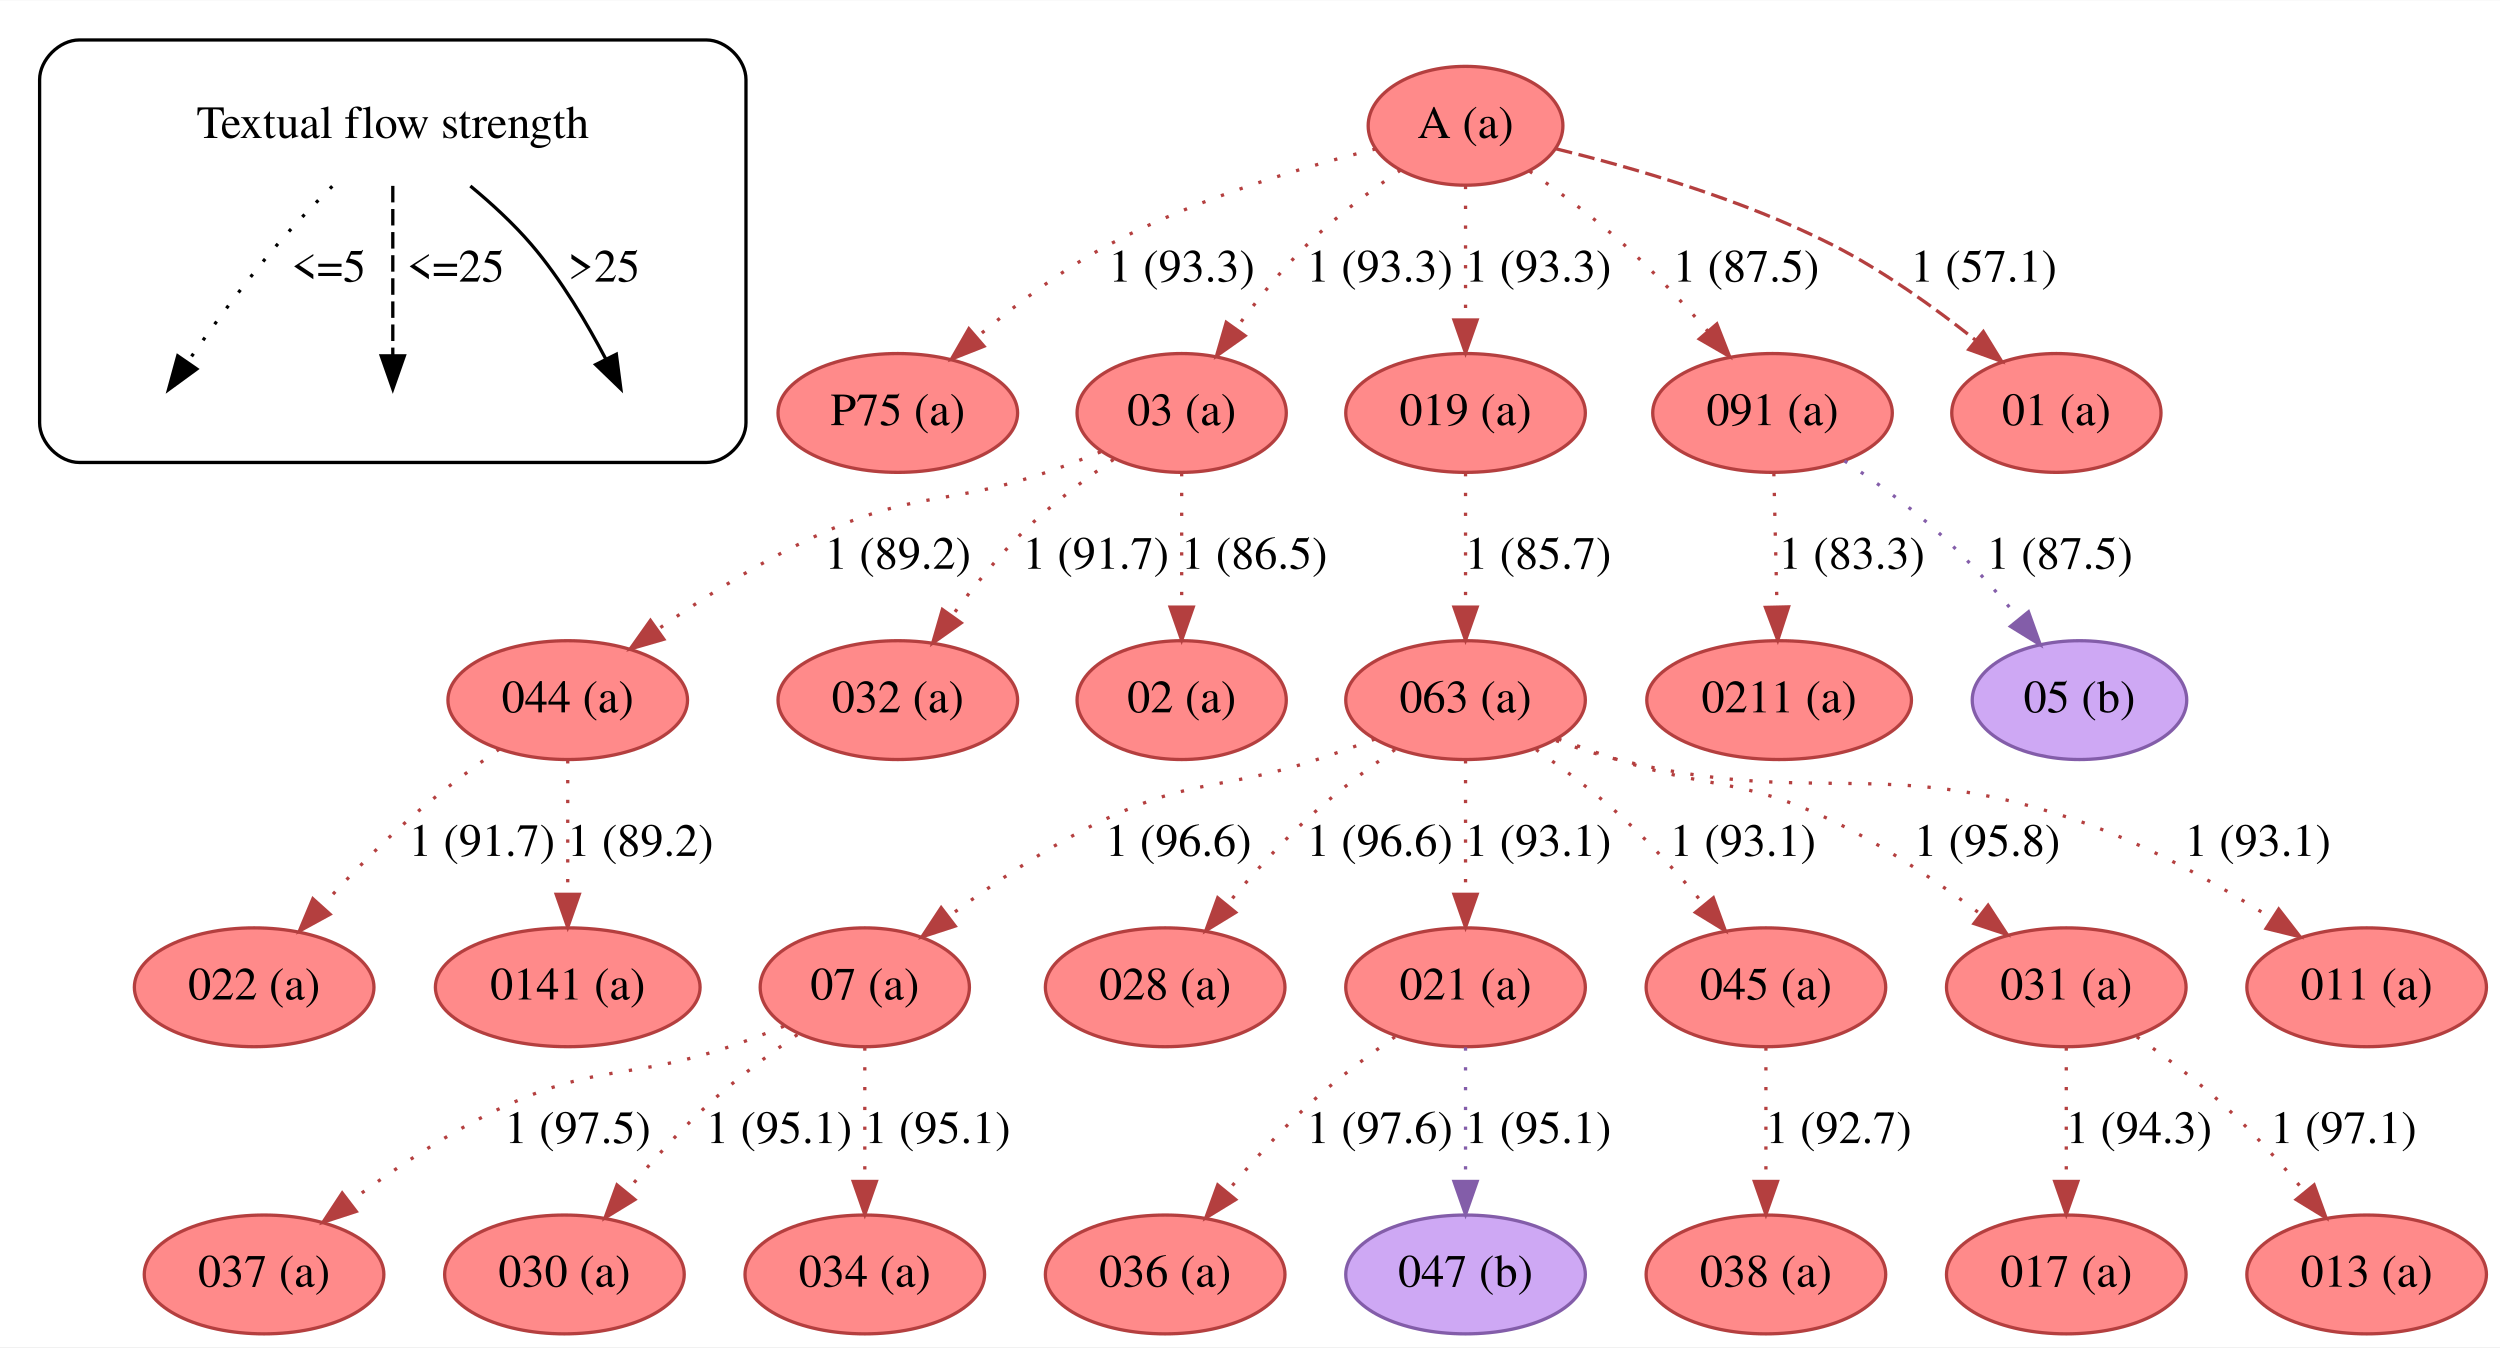
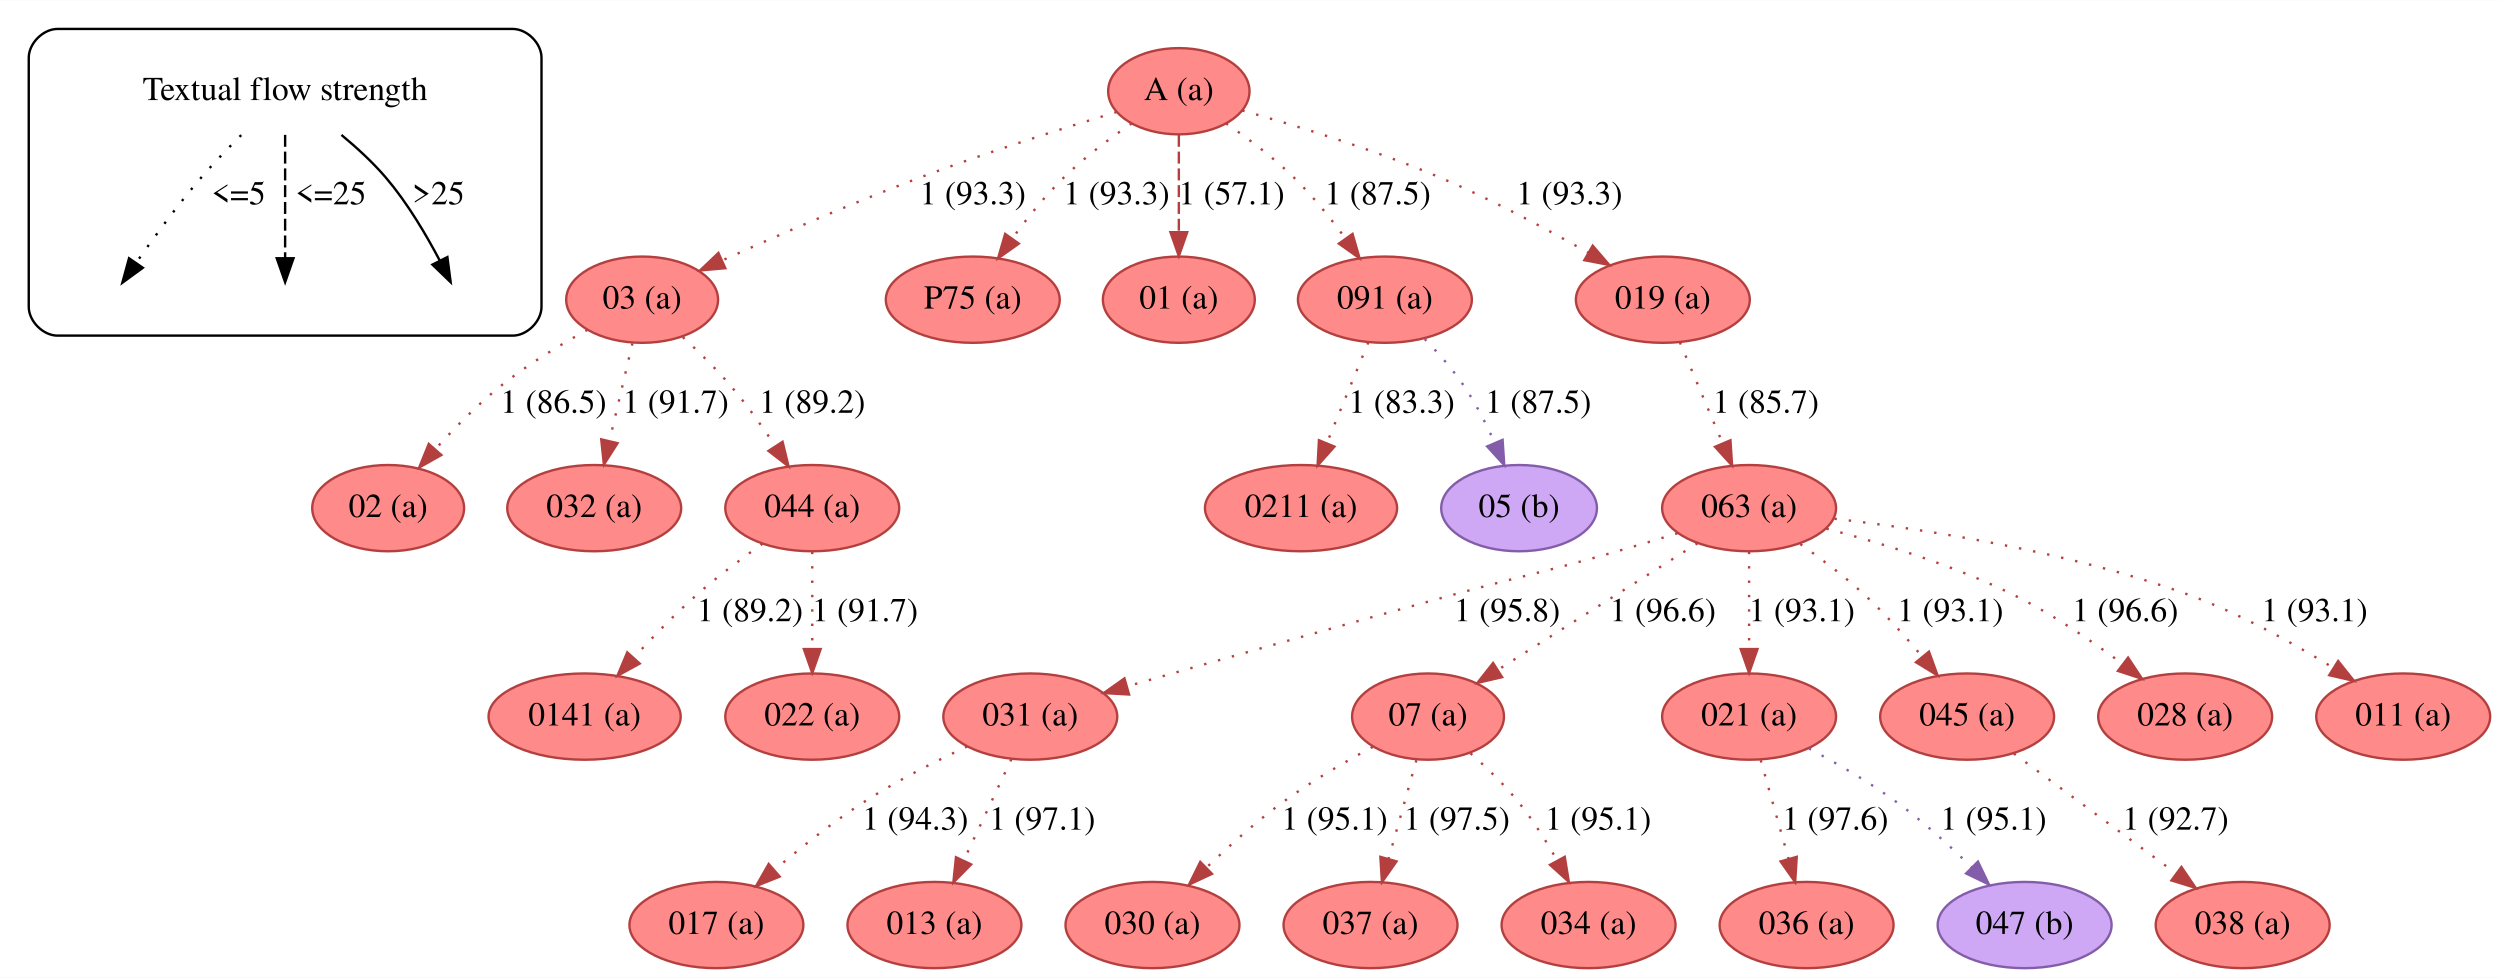
- <svg xmlns="http://www.w3.org/2000/svg" width="757pt" height="408pt" viewBox="0.00 0.00 757.40 408.00">
+ <svg xmlns="http://www.w3.org/2000/svg" width="1043pt" height="408pt" viewBox="0.00 0.00 1043.40 408.00">
  <g id="graph0" class="graph" transform="scale(1 1) rotate(0) translate(4 404)">
-     <polygon fill="white" stroke="none" points="-4,4 -4,-404 753.397,-404 753.397,4 -4,4" />
+     <polygon fill="white" stroke="none" points="-4,4 -4,-404 1039.4,-404 1039.4,4 -4,4" />
    <g id="clust1" class="cluster">
      <path fill="none" stroke="black" d="M20,-264C20,-264 210,-264 210,-264 216,-264 222,-270 222,-276 222,-276 222,-380 222,-380 222,-386 216,-392 210,-392 210,-392 20,-392 20,-392 14,-392 8,-386 8,-380 8,-380 8,-276 8,-276 8,-270 14,-264 20,-264" />
    </g>
    <g id="node1" class="node">
      <text text-anchor="middle" x="115" y="-362.3" font-family="Times,serif" font-size="14.00">Textual flow strength</text>
    </g>
    <g id="edge1" class="edge">
      <path fill="none" stroke="black" stroke-dasharray="1,5" d="M96.666,-347.686C91.132,-342.194 85.161,-335.989 80,-330 70.171,-318.593 60.072,-304.779 52.914,-294.563" />
      <polygon fill="black" stroke="black" points="55.614,-292.314 47.056,-286.068 49.851,-296.288 55.614,-292.314" />
      <text text-anchor="middle" x="95.5" y="-318.8" font-family="Times,serif" font-size="14.00">&lt;=5  </text>
    </g>
    <g id="edge2" class="edge">
      <path fill="none" stroke="black" stroke-dasharray="5,2" d="M115,-347.799C115,-332.794 115,-311.174 115,-296.409" />
      <polygon fill="black" stroke="black" points="118.5,-296.293 115,-286.293 111.5,-296.293 118.5,-296.293" />
      <text text-anchor="middle" x="134" y="-318.8" font-family="Times,serif" font-size="14.00">  &lt;=25</text>
    </g>
    <g id="edge3" class="edge">
      <path fill="none" stroke="black" d="M138.503,-347.76C144.906,-342.462 151.567,-336.344 157,-330 166.087,-319.39 174.095,-305.689 179.546,-295.313" />
      <polygon fill="black" stroke="black" points="182.722,-296.789 184.091,-286.283 176.469,-293.642 182.722,-296.789" />
      <text text-anchor="middle" x="179" y="-318.8" font-family="Times,serif" font-size="14.00">&gt;25</text>
    </g>
    <g id="node5" class="node">
-       <ellipse fill="#ff8a8a" stroke="#b43f3f" cx="440" cy="-366" rx="29.497" ry="18" />
-       <text text-anchor="middle" x="440" y="-362.3" font-family="Times,serif" font-size="14.00">A (a)</text>
+       <ellipse fill="#ff8a8a" stroke="#b43f3f" cx="264" cy="-279" rx="31.695" ry="18" />
+       <text text-anchor="middle" x="264" y="-275.3" font-family="Times,serif" font-size="14.00">03 (a)</text>
    </g>
    <g id="node6" class="node">
-       <ellipse fill="#ff8a8a" stroke="#b43f3f" cx="268" cy="-279" rx="36.294" ry="18" />
-       <text text-anchor="middle" x="268" y="-275.3" font-family="Times,serif" font-size="14.00">P75 (a)</text>
+       <ellipse fill="#ff8a8a" stroke="#b43f3f" cx="158" cy="-192" rx="31.695" ry="18" />
+       <text text-anchor="middle" x="158" y="-188.3" font-family="Times,serif" font-size="14.00">02 (a)</text>
    </g>
    <g id="edge4" class="edge">
-       <path fill="none" stroke="#b43f3f" stroke-dasharray="1,5" d="M412.763,-358.989C390.267,-353.373 357.936,-343.777 332,-330 317.771,-322.442 303.494,-311.669 292.046,-302.058" />
-       <polygon fill="#b43f3f" stroke="#b43f3f" points="294.108,-299.214 284.252,-295.327 289.533,-304.512 294.108,-299.214" />
-       <text text-anchor="middle" x="354" y="-318.8" font-family="Times,serif" font-size="14.00">1 (93.3)</text>
+       <path fill="none" stroke="#b43f3f" stroke-dasharray="1,5" d="M241.178,-266.431C229.811,-260.19 216.15,-251.941 205,-243 195.322,-235.24 185.741,-225.52 177.78,-216.72" />
+       <polygon fill="#b43f3f" stroke="#b43f3f" points="180.201,-214.173 170.967,-208.978 174.946,-218.797 180.201,-214.173" />
+       <text text-anchor="middle" x="227" y="-231.8" font-family="Times,serif" font-size="14.00">1 (86.5)</text>
    </g>
    <g id="node7" class="node">
-       <ellipse fill="#ff8a8a" stroke="#b43f3f" cx="354" cy="-279" rx="31.695" ry="18" />
-       <text text-anchor="middle" x="354" y="-275.3" font-family="Times,serif" font-size="14.00">03 (a)</text>
+       <ellipse fill="#ff8a8a" stroke="#b43f3f" cx="244" cy="-192" rx="36.294" ry="18" />
+       <text text-anchor="middle" x="244" y="-188.3" font-family="Times,serif" font-size="14.00">032 (a)</text>
    </g>
    <g id="edge5" class="edge">
-       <path fill="none" stroke="#b43f3f" stroke-dasharray="1,5" d="M420.3,-352.561C411.199,-346.347 400.543,-338.375 392,-330 384.175,-322.329 376.638,-312.975 370.368,-304.442" />
-       <polygon fill="#b43f3f" stroke="#b43f3f" points="373.206,-302.394 364.557,-296.275 367.503,-306.452 373.206,-302.394" />
-       <text text-anchor="middle" x="414" y="-318.8" font-family="Times,serif" font-size="14.00">1 (93.3)</text>
+       <path fill="none" stroke="#b43f3f" stroke-dasharray="1,5" d="M259.953,-260.799C257.215,-249.163 253.541,-233.548 250.409,-220.237" />
+       <polygon fill="#b43f3f" stroke="#b43f3f" points="253.739,-219.108 248.041,-210.175 246.925,-220.711 253.739,-219.108" />
+       <text text-anchor="middle" x="278" y="-231.8" font-family="Times,serif" font-size="14.00">1 (91.7)</text>
    </g>
    <g id="node8" class="node">
-       <ellipse fill="#ff8a8a" stroke="#b43f3f" cx="440" cy="-279" rx="36.294" ry="18" />
-       <text text-anchor="middle" x="440" y="-275.3" font-family="Times,serif" font-size="14.00">019 (a)</text>
+       <ellipse fill="#ff8a8a" stroke="#b43f3f" cx="335" cy="-192" rx="36.294" ry="18" />
+       <text text-anchor="middle" x="335" y="-188.3" font-family="Times,serif" font-size="14.00">044 (a)</text>
    </g>
    <g id="edge6" class="edge">
-       <path fill="none" stroke="#b43f3f" stroke-dasharray="1,5" d="M440,-347.799C440,-336.163 440,-320.548 440,-307.237" />
-       <polygon fill="#b43f3f" stroke="#b43f3f" points="443.5,-307.175 440,-297.175 436.5,-307.175 443.5,-307.175" />
+       <path fill="none" stroke="#b43f3f" stroke-dasharray="1,5" d="M280.965,-263.384C287.537,-257.365 294.925,-250.137 301,-243 307.596,-235.251 314.071,-226.201 319.572,-217.947" />
+       <polygon fill="#b43f3f" stroke="#b43f3f" points="322.61,-219.695 325.118,-209.402 316.738,-215.884 322.61,-219.695" />
+       <text text-anchor="middle" x="335" y="-231.8" font-family="Times,serif" font-size="14.00">1 (89.2)</text>
+     </g>
+     <g id="node31" class="node">
+       <ellipse fill="#ff8a8a" stroke="#b43f3f" cx="240" cy="-105" rx="40.094" ry="18" />
+       <text text-anchor="middle" x="240" y="-101.3" font-family="Times,serif" font-size="14.00">0141 (a)</text>
+     </g>
+     <g id="edge29" class="edge">
+       <path fill="none" stroke="#b43f3f" stroke-dasharray="1,5" d="M314.27,-177.159C305.564,-171.025 295.505,-163.508 287,-156 277.837,-147.911 268.469,-138.276 260.533,-129.632" />
+       <polygon fill="#b43f3f" stroke="#b43f3f" points="262.99,-127.129 253.694,-122.045 257.79,-131.816 262.99,-127.129" />
+       <text text-anchor="middle" x="309" y="-144.8" font-family="Times,serif" font-size="14.00">1 (89.2)</text>
+     </g>
+     <g id="node32" class="node">
+       <ellipse fill="#ff8a8a" stroke="#b43f3f" cx="335" cy="-105" rx="36.294" ry="18" />
+       <text text-anchor="middle" x="335" y="-101.3" font-family="Times,serif" font-size="14.00">022 (a)</text>
+     </g>
+     <g id="edge30" class="edge">
+       <path fill="none" stroke="#b43f3f" stroke-dasharray="1,5" d="M335,-173.799C335,-162.163 335,-146.548 335,-133.237" />
+       <polygon fill="#b43f3f" stroke="#b43f3f" points="338.5,-133.175 335,-123.175 331.5,-133.175 338.5,-133.175" />
+       <text text-anchor="middle" x="357" y="-144.8" font-family="Times,serif" font-size="14.00">1 (91.7)</text>
+     </g>
+     <g id="node9" class="node">
+       <ellipse fill="#ff8a8a" stroke="#b43f3f" cx="488" cy="-366" rx="29.497" ry="18" />
+       <text text-anchor="middle" x="488" y="-362.3" font-family="Times,serif" font-size="14.00">A (a)</text>
+     </g>
+     <g id="edge7" class="edge">
+       <path fill="none" stroke="#b43f3f" stroke-dasharray="1,5" d="M462.016,-357.327C439.991,-350.645 407.668,-340.42 380,-330 351.807,-319.382 320.468,-305.762 297.478,-295.419" />
+       <polygon fill="#b43f3f" stroke="#b43f3f" points="298.724,-292.141 288.17,-291.205 295.837,-298.518 298.724,-292.141" />
+       <text text-anchor="middle" x="402" y="-318.8" font-family="Times,serif" font-size="14.00">1 (93.3)</text>
+     </g>
+     <g id="node10" class="node">
+       <ellipse fill="#ff8a8a" stroke="#b43f3f" cx="402" cy="-279" rx="36.294" ry="18" />
+       <text text-anchor="middle" x="402" y="-275.3" font-family="Times,serif" font-size="14.00">P75 (a)</text>
+     </g>
+     <g id="edge8" class="edge">
+       <path fill="none" stroke="#b43f3f" stroke-dasharray="1,5" d="M468.3,-352.561C459.199,-346.347 448.543,-338.375 440,-330 432.175,-322.329 424.638,-312.975 418.368,-304.442" />
+       <polygon fill="#b43f3f" stroke="#b43f3f" points="421.206,-302.394 412.557,-296.275 415.503,-306.452 421.206,-302.394" />
      <text text-anchor="middle" x="462" y="-318.8" font-family="Times,serif" font-size="14.00">1 (93.3)</text>
    </g>
-     <g id="node9" class="node">
-       <ellipse fill="#ff8a8a" stroke="#b43f3f" cx="533" cy="-279" rx="36.294" ry="18" />
-       <text text-anchor="middle" x="533" y="-275.3" font-family="Times,serif" font-size="14.00">091 (a)</text>
-     </g>
-     <g id="edge7" class="edge">
-       <path fill="none" stroke="#b43f3f" stroke-dasharray="1,5" d="M459.395,-352.236C468.429,-345.951 479.117,-338.014 488,-330 496.896,-321.974 505.889,-312.351 513.473,-303.7" />
-       <polygon fill="#b43f3f" stroke="#b43f3f" points="516.138,-305.968 519.998,-296.101 510.827,-301.408 516.138,-305.968" />
-       <text text-anchor="middle" x="525" y="-318.8" font-family="Times,serif" font-size="14.00">1 (87.5)</text>
-     </g>
-     <g id="node10" class="node">
-       <ellipse fill="#ff8a8a" stroke="#b43f3f" cx="619" cy="-279" rx="31.695" ry="18" />
-       <text text-anchor="middle" x="619" y="-275.3" font-family="Times,serif" font-size="14.00">01 (a)</text>
-     </g>
-     <g id="edge8" class="edge">
-       <path fill="none" stroke="#b43f3f" stroke-dasharray="5,2" d="M467.431,-359.024C490.51,-353.378 523.974,-343.719 551,-330 566.394,-322.186 582.021,-310.974 594.406,-301.148" />
-       <polygon fill="#b43f3f" stroke="#b43f3f" points="596.873,-303.652 602.419,-294.624 592.454,-298.223 596.873,-303.652" />
-       <text text-anchor="middle" x="597" y="-318.8" font-family="Times,serif" font-size="14.00">1 (57.1)</text>
+     <g id="node11" class="node">
+       <ellipse fill="#ff8a8a" stroke="#b43f3f" cx="488" cy="-279" rx="31.695" ry="18" />
+       <text text-anchor="middle" x="488" y="-275.3" font-family="Times,serif" font-size="14.00">01 (a)</text>
+     </g>
+     <g id="edge9" class="edge">
+       <path fill="none" stroke="#b43f3f" stroke-dasharray="5,2" d="M488,-347.799C488,-336.163 488,-320.548 488,-307.237" />
+       <polygon fill="#b43f3f" stroke="#b43f3f" points="491.5,-307.175 488,-297.175 484.5,-307.175 491.5,-307.175" />
+       <text text-anchor="middle" x="510" y="-318.8" font-family="Times,serif" font-size="14.00">1 (57.1)</text>
+     </g>
+     <g id="node12" class="node">
+       <ellipse fill="#ff8a8a" stroke="#b43f3f" cx="574" cy="-279" rx="36.294" ry="18" />
+       <text text-anchor="middle" x="574" y="-275.3" font-family="Times,serif" font-size="14.00">091 (a)</text>
+     </g>
+     <g id="edge10" class="edge">
+       <path fill="none" stroke="#b43f3f" stroke-dasharray="1,5" d="M507.7,-352.561C516.801,-346.347 527.457,-338.375 536,-330 543.825,-322.329 551.362,-312.975 557.632,-304.442" />
+       <polygon fill="#b43f3f" stroke="#b43f3f" points="560.497,-306.452 563.443,-296.275 554.794,-302.394 560.497,-306.452" />
+       <text text-anchor="middle" x="571" y="-318.8" font-family="Times,serif" font-size="14.00">1 (87.5)</text>
+     </g>
+     <g id="node13" class="node">
+       <ellipse fill="#ff8a8a" stroke="#b43f3f" cx="690" cy="-279" rx="36.294" ry="18" />
+       <text text-anchor="middle" x="690" y="-275.3" font-family="Times,serif" font-size="14.00">019 (a)</text>
+     </g>
+     <g id="edge11" class="edge">
+       <path fill="none" stroke="#b43f3f" stroke-dasharray="1,5" d="M514.476,-357.967C536.857,-351.676 569.564,-341.665 597,-330 618.261,-320.961 641.129,-308.703 658.868,-298.587" />
+       <polygon fill="#b43f3f" stroke="#b43f3f" points="660.731,-301.552 667.641,-293.521 657.231,-295.491 660.731,-301.552" />
+       <text text-anchor="middle" x="651" y="-318.8" font-family="Times,serif" font-size="14.00">1 (93.3)</text>
+     </g>
+     <g id="node14" class="node">
+       <ellipse fill="#ff8a8a" stroke="#b43f3f" cx="539" cy="-192" rx="40.094" ry="18" />
+       <text text-anchor="middle" x="539" y="-188.3" font-family="Times,serif" font-size="14.00">0211 (a)</text>
+     </g>
+     <g id="edge12" class="edge">
+       <path fill="none" stroke="#b43f3f" stroke-dasharray="1,5" d="M567.085,-261.207C562.148,-249.216 555.409,-232.851 549.771,-219.157" />
+       <polygon fill="#b43f3f" stroke="#b43f3f" points="552.944,-217.673 545.901,-209.758 546.472,-220.338 552.944,-217.673" />
+       <text text-anchor="middle" x="581" y="-231.8" font-family="Times,serif" font-size="14.00">1 (83.3)</text>
+     </g>
+     <g id="node15" class="node">
+       <ellipse fill="#cea8f4" stroke="#835da9" cx="630" cy="-192" rx="32.494" ry="18" />
+       <text text-anchor="middle" x="630" y="-188.3" font-family="Times,serif" font-size="14.00">05 (b)</text>
+     </g>
+     <g id="edge13" class="edge">
+       <path fill="none" stroke="#835da9" stroke-dasharray="1,5" d="M590.624,-262.562C596.272,-256.778 602.329,-249.923 607,-243 611.939,-235.68 616.31,-227.128 619.879,-219.188" />
+       <polygon fill="#835da9" stroke="#835da9" points="623.123,-220.503 623.819,-209.931 616.682,-217.762 623.123,-220.503" />
+       <text text-anchor="middle" x="638" y="-231.8" font-family="Times,serif" font-size="14.00">1 (87.5)</text>
+     </g>
+     <g id="node16" class="node">
+       <ellipse fill="#ff8a8a" stroke="#b43f3f" cx="726" cy="-192" rx="36.294" ry="18" />
+       <text text-anchor="middle" x="726" y="-188.3" font-family="Times,serif" font-size="14.00">063 (a)</text>
+     </g>
+     <g id="edge27" class="edge">
+       <path fill="none" stroke="#b43f3f" stroke-dasharray="1,5" d="M697.112,-261.207C702.191,-249.216 709.122,-232.851 714.922,-219.157" />
+       <polygon fill="#b43f3f" stroke="#b43f3f" points="718.225,-220.332 718.902,-209.758 711.779,-217.602 718.225,-220.332" />
+       <text text-anchor="middle" x="733" y="-231.8" font-family="Times,serif" font-size="14.00">1 (85.7)</text>
+     </g>
+     <g id="node17" class="node">
+       <ellipse fill="#ff8a8a" stroke="#b43f3f" cx="426" cy="-105" rx="36.294" ry="18" />
+       <text text-anchor="middle" x="426" y="-101.3" font-family="Times,serif" font-size="14.00">031 (a)</text>
+     </g>
+     <g id="edge14" class="edge">
+       <path fill="none" stroke="#b43f3f" stroke-dasharray="1,5" d="M696.094,-181.512C687.973,-179.003 679.166,-176.342 671,-174 640.948,-165.382 633.155,-164.25 603,-156 556.185,-143.193 502.565,-127.968 466.724,-117.711" />
+       <polygon fill="#b43f3f" stroke="#b43f3f" points="467.231,-114.215 456.654,-114.826 465.303,-120.944 467.231,-114.215" />
+       <text text-anchor="middle" x="625" y="-144.8" font-family="Times,serif" font-size="14.00">1 (95.8)</text>
+     </g>
+     <g id="node18" class="node">
+       <ellipse fill="#ff8a8a" stroke="#b43f3f" cx="592" cy="-105" rx="31.695" ry="18" />
+       <text text-anchor="middle" x="592" y="-101.3" font-family="Times,serif" font-size="14.00">07 (a)</text>
+     </g>
+     <g id="edge15" class="edge">
+       <path fill="none" stroke="#b43f3f" stroke-dasharray="1,5" d="M704.471,-177.343C681.936,-163.049 646.408,-140.513 621.322,-124.6" />
+       <polygon fill="#b43f3f" stroke="#b43f3f" points="622.915,-121.466 612.596,-119.065 619.165,-127.377 622.915,-121.466" />
+       <text text-anchor="middle" x="690" y="-144.8" font-family="Times,serif" font-size="14.00">1 (96.6)</text>
+     </g>
+     <g id="node19" class="node">
+       <ellipse fill="#ff8a8a" stroke="#b43f3f" cx="726" cy="-105" rx="36.294" ry="18" />
+       <text text-anchor="middle" x="726" y="-101.3" font-family="Times,serif" font-size="14.00">021 (a)</text>
+     </g>
+     <g id="edge16" class="edge">
+       <path fill="none" stroke="#b43f3f" stroke-dasharray="1,5" d="M726,-173.799C726,-162.163 726,-146.548 726,-133.237" />
+       <polygon fill="#b43f3f" stroke="#b43f3f" points="729.5,-133.175 726,-123.175 722.5,-133.175 729.5,-133.175" />
+       <text text-anchor="middle" x="748" y="-144.8" font-family="Times,serif" font-size="14.00">1 (93.1)</text>
+     </g>
+     <g id="node20" class="node">
+       <ellipse fill="#ff8a8a" stroke="#b43f3f" cx="817" cy="-105" rx="36.294" ry="18" />
+       <text text-anchor="middle" x="817" y="-101.3" font-family="Times,serif" font-size="14.00">045 (a)</text>
+     </g>
+     <g id="edge17" class="edge">
+       <path fill="none" stroke="#b43f3f" stroke-dasharray="1,5" d="M747.372,-177.006C755.992,-170.963 765.814,-163.554 774,-156 782.544,-148.115 791.076,-138.619 798.26,-130.029" />
+       <polygon fill="#b43f3f" stroke="#b43f3f" points="801.077,-132.113 804.692,-122.155 795.656,-127.685 801.077,-132.113" />
+       <text text-anchor="middle" x="810" y="-144.8" font-family="Times,serif" font-size="14.00">1 (93.1)</text>
+     </g>
+     <g id="node21" class="node">
+       <ellipse fill="#ff8a8a" stroke="#b43f3f" cx="908" cy="-105" rx="36.294" ry="18" />
+       <text text-anchor="middle" x="908" y="-101.3" font-family="Times,serif" font-size="14.00">028 (a)</text>
+     </g>
+     <g id="edge18" class="edge">
+       <path fill="none" stroke="#b43f3f" stroke-dasharray="1,5" d="M758.267,-183.461C780.727,-177.566 811.009,-168.305 836,-156 852.128,-148.059 868.702,-136.801 881.877,-126.977" />
+       <polygon fill="#b43f3f" stroke="#b43f3f" points="884.176,-129.626 890.004,-120.778 879.931,-124.06 884.176,-129.626" />
+       <text text-anchor="middle" x="883" y="-144.8" font-family="Times,serif" font-size="14.00">1 (96.6)</text>
+     </g>
+     <g id="node22" class="node">
+       <ellipse fill="#ff8a8a" stroke="#b43f3f" cx="999" cy="-105" rx="36.294" ry="18" />
+       <text text-anchor="middle" x="999" y="-101.3" font-family="Times,serif" font-size="14.00">011 (a)</text>
+     </g>
+     <g id="edge19" class="edge">
+       <path fill="none" stroke="#b43f3f" stroke-dasharray="1,5" d="M761.629,-187.578C799.17,-183.197 859.588,-173.927 909,-156 930.266,-148.285 952.502,-135.977 969.552,-125.504" />
+       <polygon fill="#b43f3f" stroke="#b43f3f" points="971.844,-128.197 978.451,-119.915 968.121,-122.269 971.844,-128.197" />
+       <text text-anchor="middle" x="962" y="-144.8" font-family="Times,serif" font-size="14.00">1 (93.1)</text>
    </g>
    <g id="node23" class="node">
-       <ellipse fill="#ff8a8a" stroke="#b43f3f" cx="168" cy="-192" rx="36.294" ry="18" />
-       <text text-anchor="middle" x="168" y="-188.3" font-family="Times,serif" font-size="14.00">044 (a)</text>
+       <ellipse fill="#ff8a8a" stroke="#b43f3f" cx="295" cy="-18" rx="36.294" ry="18" />
+       <text text-anchor="middle" x="295" y="-14.3" font-family="Times,serif" font-size="14.00">017 (a)</text>
    </g>
    <g id="edge20" class="edge">
-       <path fill="none" stroke="#b43f3f" stroke-dasharray="1,5" d="M329.483,-267.224C324.102,-265.031 318.399,-262.836 313,-261 283.808,-251.074 274.201,-255.467 246,-243 228.213,-235.137 209.829,-223.548 195.379,-213.507" />
-       <polygon fill="#b43f3f" stroke="#b43f3f" points="197.109,-210.443 186.931,-207.502 193.054,-216.148 197.109,-210.443" />
-       <text text-anchor="middle" x="268" y="-231.8" font-family="Times,serif" font-size="14.00">1 (89.2)</text>
+       <path fill="none" stroke="#b43f3f" stroke-dasharray="1,5" d="M399.641,-92.527C386.188,-86.251 369.796,-77.943 356,-69 343.273,-60.75 330.139,-50.278 319.334,-41.052" />
+       <polygon fill="#b43f3f" stroke="#b43f3f" points="321.411,-38.221 311.57,-34.297 316.817,-43.502 321.411,-38.221" />
+       <text text-anchor="middle" x="378" y="-57.8" font-family="Times,serif" font-size="14.00">1 (94.3)</text>
    </g>
    <g id="node24" class="node">
-       <ellipse fill="#ff8a8a" stroke="#b43f3f" cx="268" cy="-192" rx="36.294" ry="18" />
-       <text text-anchor="middle" x="268" y="-188.3" font-family="Times,serif" font-size="14.00">032 (a)</text>
+       <ellipse fill="#ff8a8a" stroke="#b43f3f" cx="386" cy="-18" rx="36.294" ry="18" />
+       <text text-anchor="middle" x="386" y="-14.3" font-family="Times,serif" font-size="14.00">013 (a)</text>
    </g>
    <g id="edge21" class="edge">
-       <path fill="none" stroke="#b43f3f" stroke-dasharray="1,5" d="M333.353,-264.912C324.467,-258.796 314.248,-251.086 306,-243 298.175,-235.329 290.638,-225.975 284.368,-217.442" />
-       <polygon fill="#b43f3f" stroke="#b43f3f" points="287.206,-215.394 278.557,-209.275 281.503,-219.452 287.206,-215.394" />
-       <text text-anchor="middle" x="328" y="-231.8" font-family="Times,serif" font-size="14.00">1 (91.7)</text>
+       <path fill="none" stroke="#b43f3f" stroke-dasharray="1,5" d="M418.097,-87.207C412.454,-75.216 404.753,-58.851 398.309,-45.157" />
+       <polygon fill="#b43f3f" stroke="#b43f3f" points="401.311,-43.316 393.886,-35.758 394.977,-46.297 401.311,-43.316" />
+       <text text-anchor="middle" x="431" y="-57.8" font-family="Times,serif" font-size="14.00">1 (97.1)</text>
    </g>
    <g id="node25" class="node">
-       <ellipse fill="#ff8a8a" stroke="#b43f3f" cx="354" cy="-192" rx="31.695" ry="18" />
-       <text text-anchor="middle" x="354" y="-188.3" font-family="Times,serif" font-size="14.00">02 (a)</text>
+       <ellipse fill="#ff8a8a" stroke="#b43f3f" cx="477" cy="-18" rx="36.294" ry="18" />
+       <text text-anchor="middle" x="477" y="-14.3" font-family="Times,serif" font-size="14.00">030 (a)</text>
    </g>
    <g id="edge22" class="edge">
-       <path fill="none" stroke="#b43f3f" stroke-dasharray="1,5" d="M354,-260.799C354,-249.163 354,-233.548 354,-220.237" />
-       <polygon fill="#b43f3f" stroke="#b43f3f" points="357.5,-220.175 354,-210.175 350.5,-220.175 357.5,-220.175" />
-       <text text-anchor="middle" x="376" y="-231.8" font-family="Times,serif" font-size="14.00">1 (86.5)</text>
-     </g>
-     <g id="node11" class="node">
-       <ellipse fill="#ff8a8a" stroke="#b43f3f" cx="440" cy="-192" rx="36.294" ry="18" />
-       <text text-anchor="middle" x="440" y="-188.3" font-family="Times,serif" font-size="14.00">063 (a)</text>
+       <path fill="none" stroke="#b43f3f" stroke-dasharray="1,5" d="M568.931,-92.366C557.182,-86.048 542.903,-77.751 531,-69 520.062,-60.959 508.902,-50.98 499.588,-42.056" />
+       <polygon fill="#b43f3f" stroke="#b43f3f" points="501.84,-39.364 492.243,-34.875 496.946,-44.369 501.84,-39.364" />
+       <text text-anchor="middle" x="553" y="-57.8" font-family="Times,serif" font-size="14.00">1 (95.1)</text>
+     </g>
+     <g id="node26" class="node">
+       <ellipse fill="#ff8a8a" stroke="#b43f3f" cx="568" cy="-18" rx="36.294" ry="18" />
+       <text text-anchor="middle" x="568" y="-14.3" font-family="Times,serif" font-size="14.00">037 (a)</text>
+     </g>
+     <g id="edge23" class="edge">
+       <path fill="none" stroke="#b43f3f" stroke-dasharray="1,5" d="M587.143,-86.799C583.803,-74.97 579.303,-59.03 575.504,-45.578" />
+       <polygon fill="#b43f3f" stroke="#b43f3f" points="578.853,-44.558 572.768,-35.885 572.117,-46.46 578.853,-44.558" />
+       <text text-anchor="middle" x="604" y="-57.8" font-family="Times,serif" font-size="14.00">1 (97.5)</text>
+     </g>
+     <g id="node27" class="node">
+       <ellipse fill="#ff8a8a" stroke="#b43f3f" cx="659" cy="-18" rx="36.294" ry="18" />
+       <text text-anchor="middle" x="659" y="-14.3" font-family="Times,serif" font-size="14.00">034 (a)</text>
+     </g>
+     <g id="edge24" class="edge">
+       <path fill="none" stroke="#b43f3f" stroke-dasharray="1,5" d="M609.723,-89.671C616.514,-83.692 624.051,-76.416 630,-69 635.867,-61.686 641.314,-53.05 645.867,-45.032" />
+       <polygon fill="#b43f3f" stroke="#b43f3f" points="649.066,-46.475 650.772,-36.019 642.918,-43.129 649.066,-46.475" />
+       <text text-anchor="middle" x="663" y="-57.8" font-family="Times,serif" font-size="14.00">1 (95.1)</text>
+     </g>
+     <g id="node28" class="node">
+       <ellipse fill="#ff8a8a" stroke="#b43f3f" cx="750" cy="-18" rx="36.294" ry="18" />
+       <text text-anchor="middle" x="750" y="-14.3" font-family="Times,serif" font-size="14.00">036 (a)</text>
    </g>
    <g id="edge25" class="edge">
-       <path fill="none" stroke="#b43f3f" stroke-dasharray="1,5" d="M440,-260.799C440,-249.163 440,-233.548 440,-220.237" />
-       <polygon fill="#b43f3f" stroke="#b43f3f" points="443.5,-220.175 440,-210.175 436.5,-220.175 443.5,-220.175" />
-       <text text-anchor="middle" x="462" y="-231.8" font-family="Times,serif" font-size="14.00">1 (85.7)</text>
-     </g>
-     <g id="node31" class="node">
-       <ellipse fill="#ff8a8a" stroke="#b43f3f" cx="535" cy="-192" rx="40.094" ry="18" />
-       <text text-anchor="middle" x="535" y="-188.3" font-family="Times,serif" font-size="14.00">0211 (a)</text>
-     </g>
-     <g id="edge29" class="edge">
-       <path fill="none" stroke="#b43f3f" stroke-dasharray="1,5" d="M533.405,-260.799C533.679,-249.163 534.046,-233.548 534.359,-220.237" />
-       <polygon fill="#b43f3f" stroke="#b43f3f" points="537.86,-220.255 534.596,-210.175 530.862,-220.09 537.86,-220.255" />
-       <text text-anchor="middle" x="557" y="-231.8" font-family="Times,serif" font-size="14.00">1 (83.3)</text>
-     </g>
-     <g id="node32" class="node">
-       <ellipse fill="#cea8f4" stroke="#835da9" cx="626" cy="-192" rx="32.494" ry="18" />
-       <text text-anchor="middle" x="626" y="-188.3" font-family="Times,serif" font-size="14.00">05 (b)</text>
-     </g>
-     <g id="edge30" class="edge">
-       <path fill="none" stroke="#835da9" stroke-dasharray="1,5" d="M554.807,-264.465C563.912,-258.383 574.358,-250.821 583,-243 591.748,-235.082 600.422,-225.435 607.663,-216.735" />
-       <polygon fill="#835da9" stroke="#835da9" points="610.542,-218.743 614.123,-208.772 605.105,-214.333 610.542,-218.743" />
-       <text text-anchor="middle" x="620" y="-231.8" font-family="Times,serif" font-size="14.00">1 (87.5)</text>
-     </g>
-     <g id="node12" class="node">
-       <ellipse fill="#ff8a8a" stroke="#b43f3f" cx="258" cy="-105" rx="31.695" ry="18" />
-       <text text-anchor="middle" x="258" y="-101.3" font-family="Times,serif" font-size="14.00">07 (a)</text>
-     </g>
-     <g id="edge9" class="edge">
-       <path fill="none" stroke="#b43f3f" stroke-dasharray="1,5" d="M412.529,-180.189C406.771,-178.045 400.712,-175.878 395,-174 366.931,-164.77 357.767,-168.515 331,-156 314.22,-148.154 297.051,-136.606 283.582,-126.584" />
-       <polygon fill="#b43f3f" stroke="#b43f3f" points="285.381,-123.554 275.307,-120.273 281.136,-129.12 285.381,-123.554" />
-       <text text-anchor="middle" x="353" y="-144.8" font-family="Times,serif" font-size="14.00">1 (96.6)</text>
-     </g>
-     <g id="node13" class="node">
-       <ellipse fill="#ff8a8a" stroke="#b43f3f" cx="349" cy="-105" rx="36.294" ry="18" />
-       <text text-anchor="middle" x="349" y="-101.3" font-family="Times,serif" font-size="14.00">028 (a)</text>
-     </g>
-     <g id="edge10" class="edge">
-       <path fill="none" stroke="#b43f3f" stroke-dasharray="1,5" d="M418.628,-177.006C410.008,-170.963 400.186,-163.554 392,-156 383.456,-148.115 374.924,-138.619 367.74,-130.029" />
-       <polygon fill="#b43f3f" stroke="#b43f3f" points="370.344,-127.685 361.308,-122.155 364.923,-132.113 370.344,-127.685" />
-       <text text-anchor="middle" x="414" y="-144.8" font-family="Times,serif" font-size="14.00">1 (96.6)</text>
-     </g>
-     <g id="node14" class="node">
-       <ellipse fill="#ff8a8a" stroke="#b43f3f" cx="440" cy="-105" rx="36.294" ry="18" />
-       <text text-anchor="middle" x="440" y="-101.3" font-family="Times,serif" font-size="14.00">021 (a)</text>
-     </g>
-     <g id="edge11" class="edge">
-       <path fill="none" stroke="#b43f3f" stroke-dasharray="1,5" d="M440,-173.799C440,-162.163 440,-146.548 440,-133.237" />
-       <polygon fill="#b43f3f" stroke="#b43f3f" points="443.5,-133.175 440,-123.175 436.5,-133.175 443.5,-133.175" />
-       <text text-anchor="middle" x="462" y="-144.8" font-family="Times,serif" font-size="14.00">1 (93.1)</text>
-     </g>
-     <g id="node15" class="node">
-       <ellipse fill="#ff8a8a" stroke="#b43f3f" cx="531" cy="-105" rx="36.294" ry="18" />
-       <text text-anchor="middle" x="531" y="-101.3" font-family="Times,serif" font-size="14.00">045 (a)</text>
-     </g>
-     <g id="edge12" class="edge">
-       <path fill="none" stroke="#b43f3f" stroke-dasharray="1,5" d="M461.372,-177.006C469.992,-170.963 479.814,-163.554 488,-156 496.544,-148.115 505.076,-138.619 512.26,-130.029" />
-       <polygon fill="#b43f3f" stroke="#b43f3f" points="515.077,-132.113 518.692,-122.155 509.656,-127.685 515.077,-132.113" />
-       <text text-anchor="middle" x="524" y="-144.8" font-family="Times,serif" font-size="14.00">1 (93.1)</text>
-     </g>
-     <g id="node16" class="node">
-       <ellipse fill="#ff8a8a" stroke="#b43f3f" cx="622" cy="-105" rx="36.294" ry="18" />
-       <text text-anchor="middle" x="622" y="-101.3" font-family="Times,serif" font-size="14.00">031 (a)</text>
-     </g>
-     <g id="edge13" class="edge">
-       <path fill="none" stroke="#b43f3f" stroke-dasharray="1,5" d="M468.095,-180.213C473.98,-178.067 480.17,-175.894 486,-174 514.103,-164.871 523.274,-168.601 550,-156 566.26,-148.334 582.844,-137.096 595.992,-127.216" />
-       <polygon fill="#b43f3f" stroke="#b43f3f" points="598.312,-129.847 604.097,-120.97 594.039,-124.302 598.312,-129.847" />
-       <text text-anchor="middle" x="598" y="-144.8" font-family="Times,serif" font-size="14.00">1 (95.8)</text>
-     </g>
-     <g id="node17" class="node">
-       <ellipse fill="#ff8a8a" stroke="#b43f3f" cx="713" cy="-105" rx="36.294" ry="18" />
-       <text text-anchor="middle" x="713" y="-101.3" font-family="Times,serif" font-size="14.00">011 (a)</text>
-     </g>
-     <g id="edge14" class="edge">
-       <path fill="none" stroke="#b43f3f" stroke-dasharray="1,5" d="M467.416,-179.728C473.459,-177.566 479.883,-175.509 486,-174 546.053,-159.186 565.302,-175.503 624,-156 645.286,-148.928 667.278,-136.627 684.076,-125.997" />
-       <polygon fill="#b43f3f" stroke="#b43f3f" points="686.356,-128.689 692.836,-120.307 682.543,-122.819 686.356,-128.689" />
-       <text text-anchor="middle" x="680" y="-144.8" font-family="Times,serif" font-size="14.00">1 (93.1)</text>
-     </g>
-     <g id="node18" class="node">
-       <ellipse fill="#ff8a8a" stroke="#b43f3f" cx="76" cy="-18" rx="36.294" ry="18" />
-       <text text-anchor="middle" x="76" y="-14.3" font-family="Times,serif" font-size="14.00">037 (a)</text>
-     </g>
-     <g id="edge15" class="edge">
-       <path fill="none" stroke="#b43f3f" stroke-dasharray="1,5" d="M233.488,-93.209C228.107,-91.016 222.402,-88.826 217,-87 187.383,-76.99 177.422,-82.023 149,-69 132.389,-61.389 115.455,-50.056 102.083,-40.104" />
-       <polygon fill="#b43f3f" stroke="#b43f3f" points="103.922,-37.104 93.85,-33.816 99.673,-42.667 103.922,-37.104" />
-       <text text-anchor="middle" x="171" y="-57.8" font-family="Times,serif" font-size="14.00">1 (97.5)</text>
-     </g>
-     <g id="node19" class="node">
-       <ellipse fill="#ff8a8a" stroke="#b43f3f" cx="167" cy="-18" rx="36.294" ry="18" />
-       <text text-anchor="middle" x="167" y="-14.3" font-family="Times,serif" font-size="14.00">030 (a)</text>
-     </g>
-     <g id="edge16" class="edge">
-       <path fill="none" stroke="#b43f3f" stroke-dasharray="1,5" d="M237.581,-90.672C228.737,-84.512 218.489,-76.834 210,-69 201.456,-61.115 192.924,-51.619 185.74,-43.029" />
-       <polygon fill="#b43f3f" stroke="#b43f3f" points="188.344,-40.685 179.308,-35.154 182.923,-45.114 188.344,-40.685" />
-       <text text-anchor="middle" x="232" y="-57.8" font-family="Times,serif" font-size="14.00">1 (95.1)</text>
-     </g>
-     <g id="node20" class="node">
-       <ellipse fill="#ff8a8a" stroke="#b43f3f" cx="258" cy="-18" rx="36.294" ry="18" />
-       <text text-anchor="middle" x="258" y="-14.3" font-family="Times,serif" font-size="14.00">034 (a)</text>
-     </g>
-     <g id="edge17" class="edge">
-       <path fill="none" stroke="#b43f3f" stroke-dasharray="1,5" d="M258,-86.799C258,-75.163 258,-59.548 258,-46.237" />
-       <polygon fill="#b43f3f" stroke="#b43f3f" points="261.5,-46.175 258,-36.175 254.5,-46.175 261.5,-46.175" />
-       <text text-anchor="middle" x="280" y="-57.8" font-family="Times,serif" font-size="14.00">1 (95.1)</text>
-     </g>
-     <g id="node21" class="node">
-       <ellipse fill="#ff8a8a" stroke="#b43f3f" cx="349" cy="-18" rx="36.294" ry="18" />
-       <text text-anchor="middle" x="349" y="-14.3" font-family="Times,serif" font-size="14.00">036 (a)</text>
-     </g>
-     <g id="edge18" class="edge">
-       <path fill="none" stroke="#b43f3f" stroke-dasharray="1,5" d="M418.628,-90.006C410.008,-83.963 400.186,-76.554 392,-69 383.456,-61.115 374.924,-51.619 367.74,-43.029" />
-       <polygon fill="#b43f3f" stroke="#b43f3f" points="370.344,-40.685 361.308,-35.154 364.923,-45.114 370.344,-40.685" />
-       <text text-anchor="middle" x="414" y="-57.8" font-family="Times,serif" font-size="14.00">1 (97.6)</text>
-     </g>
-     <g id="node22" class="node">
-       <ellipse fill="#cea8f4" stroke="#835da9" cx="440" cy="-18" rx="36.294" ry="18" />
-       <text text-anchor="middle" x="440" y="-14.3" font-family="Times,serif" font-size="14.00">047 (b)</text>
-     </g>
-     <g id="edge19" class="edge">
-       <path fill="none" stroke="#835da9" stroke-dasharray="1,5" d="M440,-86.799C440,-75.163 440,-59.548 440,-46.237" />
-       <polygon fill="#835da9" stroke="#835da9" points="443.5,-46.175 440,-36.175 436.5,-46.175 443.5,-46.175" />
-       <text text-anchor="middle" x="462" y="-57.8" font-family="Times,serif" font-size="14.00">1 (95.1)</text>
-     </g>
-     <g id="node28" class="node">
-       <ellipse fill="#ff8a8a" stroke="#b43f3f" cx="531" cy="-18" rx="36.294" ry="18" />
-       <text text-anchor="middle" x="531" y="-14.3" font-family="Times,serif" font-size="14.00">038 (a)</text>
+       <path fill="none" stroke="#b43f3f" stroke-dasharray="1,5" d="M730.857,-86.799C734.197,-74.97 738.697,-59.03 742.496,-45.578" />
+       <polygon fill="#b43f3f" stroke="#b43f3f" points="745.883,-46.46 745.232,-35.885 739.147,-44.558 745.883,-46.46" />
+       <text text-anchor="middle" x="762" y="-57.8" font-family="Times,serif" font-size="14.00">1 (97.6)</text>
+     </g>
+     <g id="node29" class="node">
+       <ellipse fill="#cea8f4" stroke="#835da9" cx="841" cy="-18" rx="36.294" ry="18" />
+       <text text-anchor="middle" x="841" y="-14.3" font-family="Times,serif" font-size="14.00">047 (b)</text>
    </g>
    <g id="edge26" class="edge">
-       <path fill="none" stroke="#b43f3f" stroke-dasharray="1,5" d="M531,-86.799C531,-75.163 531,-59.548 531,-46.237" />
-       <polygon fill="#b43f3f" stroke="#b43f3f" points="534.5,-46.175 531,-36.175 527.5,-46.175 534.5,-46.175" />
-       <text text-anchor="middle" x="553" y="-57.8" font-family="Times,serif" font-size="14.00">1 (92.7)</text>
-     </g>
-     <g id="node29" class="node">
-       <ellipse fill="#ff8a8a" stroke="#b43f3f" cx="622" cy="-18" rx="36.294" ry="18" />
-       <text text-anchor="middle" x="622" y="-14.3" font-family="Times,serif" font-size="14.00">017 (a)</text>
-     </g>
-     <g id="edge27" class="edge">
-       <path fill="none" stroke="#b43f3f" stroke-dasharray="1,5" d="M622,-86.799C622,-75.163 622,-59.548 622,-46.237" />
-       <polygon fill="#b43f3f" stroke="#b43f3f" points="625.5,-46.175 622,-36.175 618.5,-46.175 625.5,-46.175" />
-       <text text-anchor="middle" x="644" y="-57.8" font-family="Times,serif" font-size="14.00">1 (94.3)</text>
+       <path fill="none" stroke="#835da9" stroke-dasharray="1,5" d="M750.99,-91.678C762.645,-85.49 776.458,-77.506 788,-69 798.82,-61.026 809.788,-51.059 818.917,-42.126" />
+       <polygon fill="#835da9" stroke="#835da9" points="821.515,-44.478 826.11,-34.931 816.565,-39.529 821.515,-44.478" />
+       <text text-anchor="middle" x="828" y="-57.8" font-family="Times,serif" font-size="14.00">1 (95.1)</text>
    </g>
    <g id="node30" class="node">
-       <ellipse fill="#ff8a8a" stroke="#b43f3f" cx="713" cy="-18" rx="36.294" ry="18" />
-       <text text-anchor="middle" x="713" y="-14.3" font-family="Times,serif" font-size="14.00">013 (a)</text>
+       <ellipse fill="#ff8a8a" stroke="#b43f3f" cx="932" cy="-18" rx="36.294" ry="18" />
+       <text text-anchor="middle" x="932" y="-14.3" font-family="Times,serif" font-size="14.00">038 (a)</text>
    </g>
    <g id="edge28" class="edge">
-       <path fill="none" stroke="#b43f3f" stroke-dasharray="1,5" d="M643.372,-90.006C651.992,-83.963 661.814,-76.554 670,-69 678.544,-61.115 687.076,-51.619 694.26,-43.029" />
-       <polygon fill="#b43f3f" stroke="#b43f3f" points="697.077,-45.114 700.692,-35.154 691.656,-40.685 697.077,-45.114" />
-       <text text-anchor="middle" x="706" y="-57.8" font-family="Times,serif" font-size="14.00">1 (97.1)</text>
-     </g>
-     <g id="node26" class="node">
-       <ellipse fill="#ff8a8a" stroke="#b43f3f" cx="73" cy="-105" rx="36.294" ry="18" />
-       <text text-anchor="middle" x="73" y="-101.3" font-family="Times,serif" font-size="14.00">022 (a)</text>
-     </g>
-     <g id="edge23" class="edge">
-       <path fill="none" stroke="#b43f3f" stroke-dasharray="1,5" d="M147.27,-177.159C138.564,-171.025 128.505,-163.508 120,-156 110.837,-147.911 101.469,-138.276 93.533,-129.632" />
-       <polygon fill="#b43f3f" stroke="#b43f3f" points="95.99,-127.129 86.694,-122.045 90.79,-131.816 95.99,-127.129" />
-       <text text-anchor="middle" x="142" y="-144.8" font-family="Times,serif" font-size="14.00">1 (91.7)</text>
-     </g>
-     <g id="node27" class="node">
-       <ellipse fill="#ff8a8a" stroke="#b43f3f" cx="168" cy="-105" rx="40.094" ry="18" />
-       <text text-anchor="middle" x="168" y="-101.3" font-family="Times,serif" font-size="14.00">0141 (a)</text>
-     </g>
-     <g id="edge24" class="edge">
-       <path fill="none" stroke="#b43f3f" stroke-dasharray="1,5" d="M168,-173.799C168,-162.163 168,-146.548 168,-133.237" />
-       <polygon fill="#b43f3f" stroke="#b43f3f" points="171.5,-133.175 168,-123.175 164.5,-133.175 171.5,-133.175" />
-       <text text-anchor="middle" x="190" y="-144.8" font-family="Times,serif" font-size="14.00">1 (89.2)</text>
+       <path fill="none" stroke="#b43f3f" stroke-dasharray="1,5" d="M836.508,-89.581C855.094,-75.843 883.267,-55.02 904.2,-39.548" />
+       <polygon fill="#b43f3f" stroke="#b43f3f" points="906.435,-42.248 912.396,-33.49 902.274,-36.619 906.435,-42.248" />
+       <text text-anchor="middle" x="904" y="-57.8" font-family="Times,serif" font-size="14.00">1 (92.7)</text>
    </g>
  </g>
</svg>
